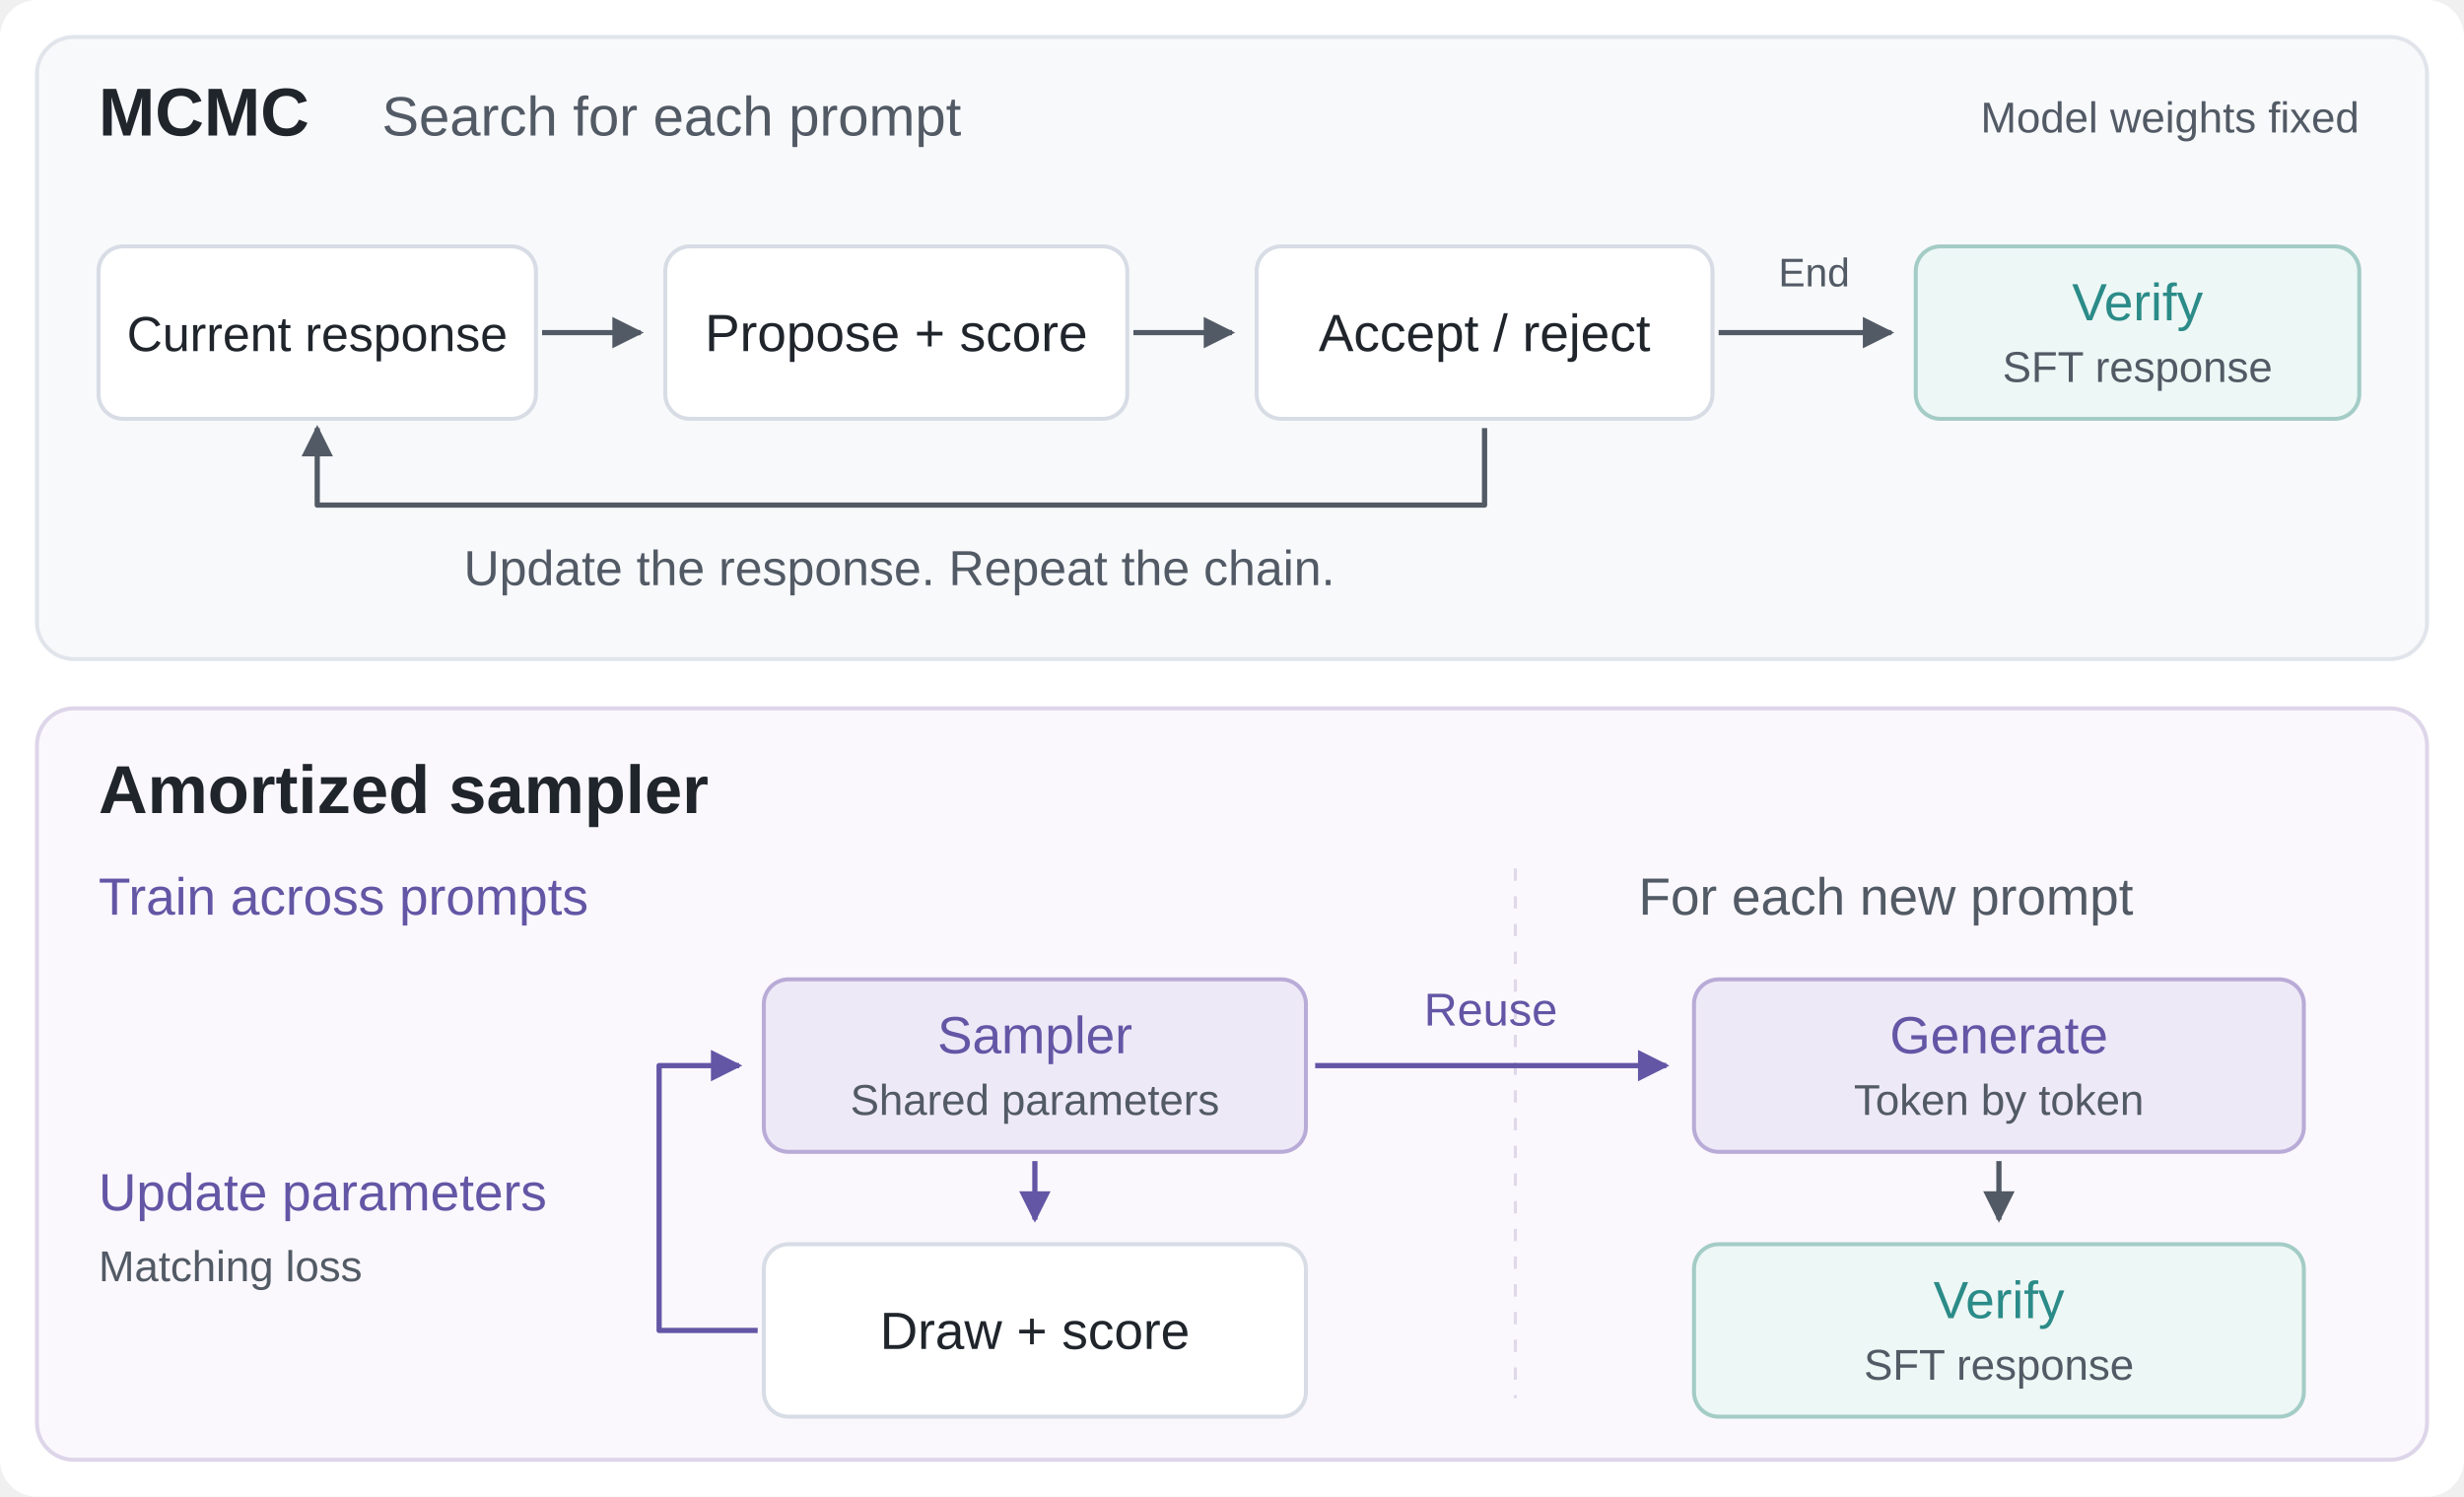
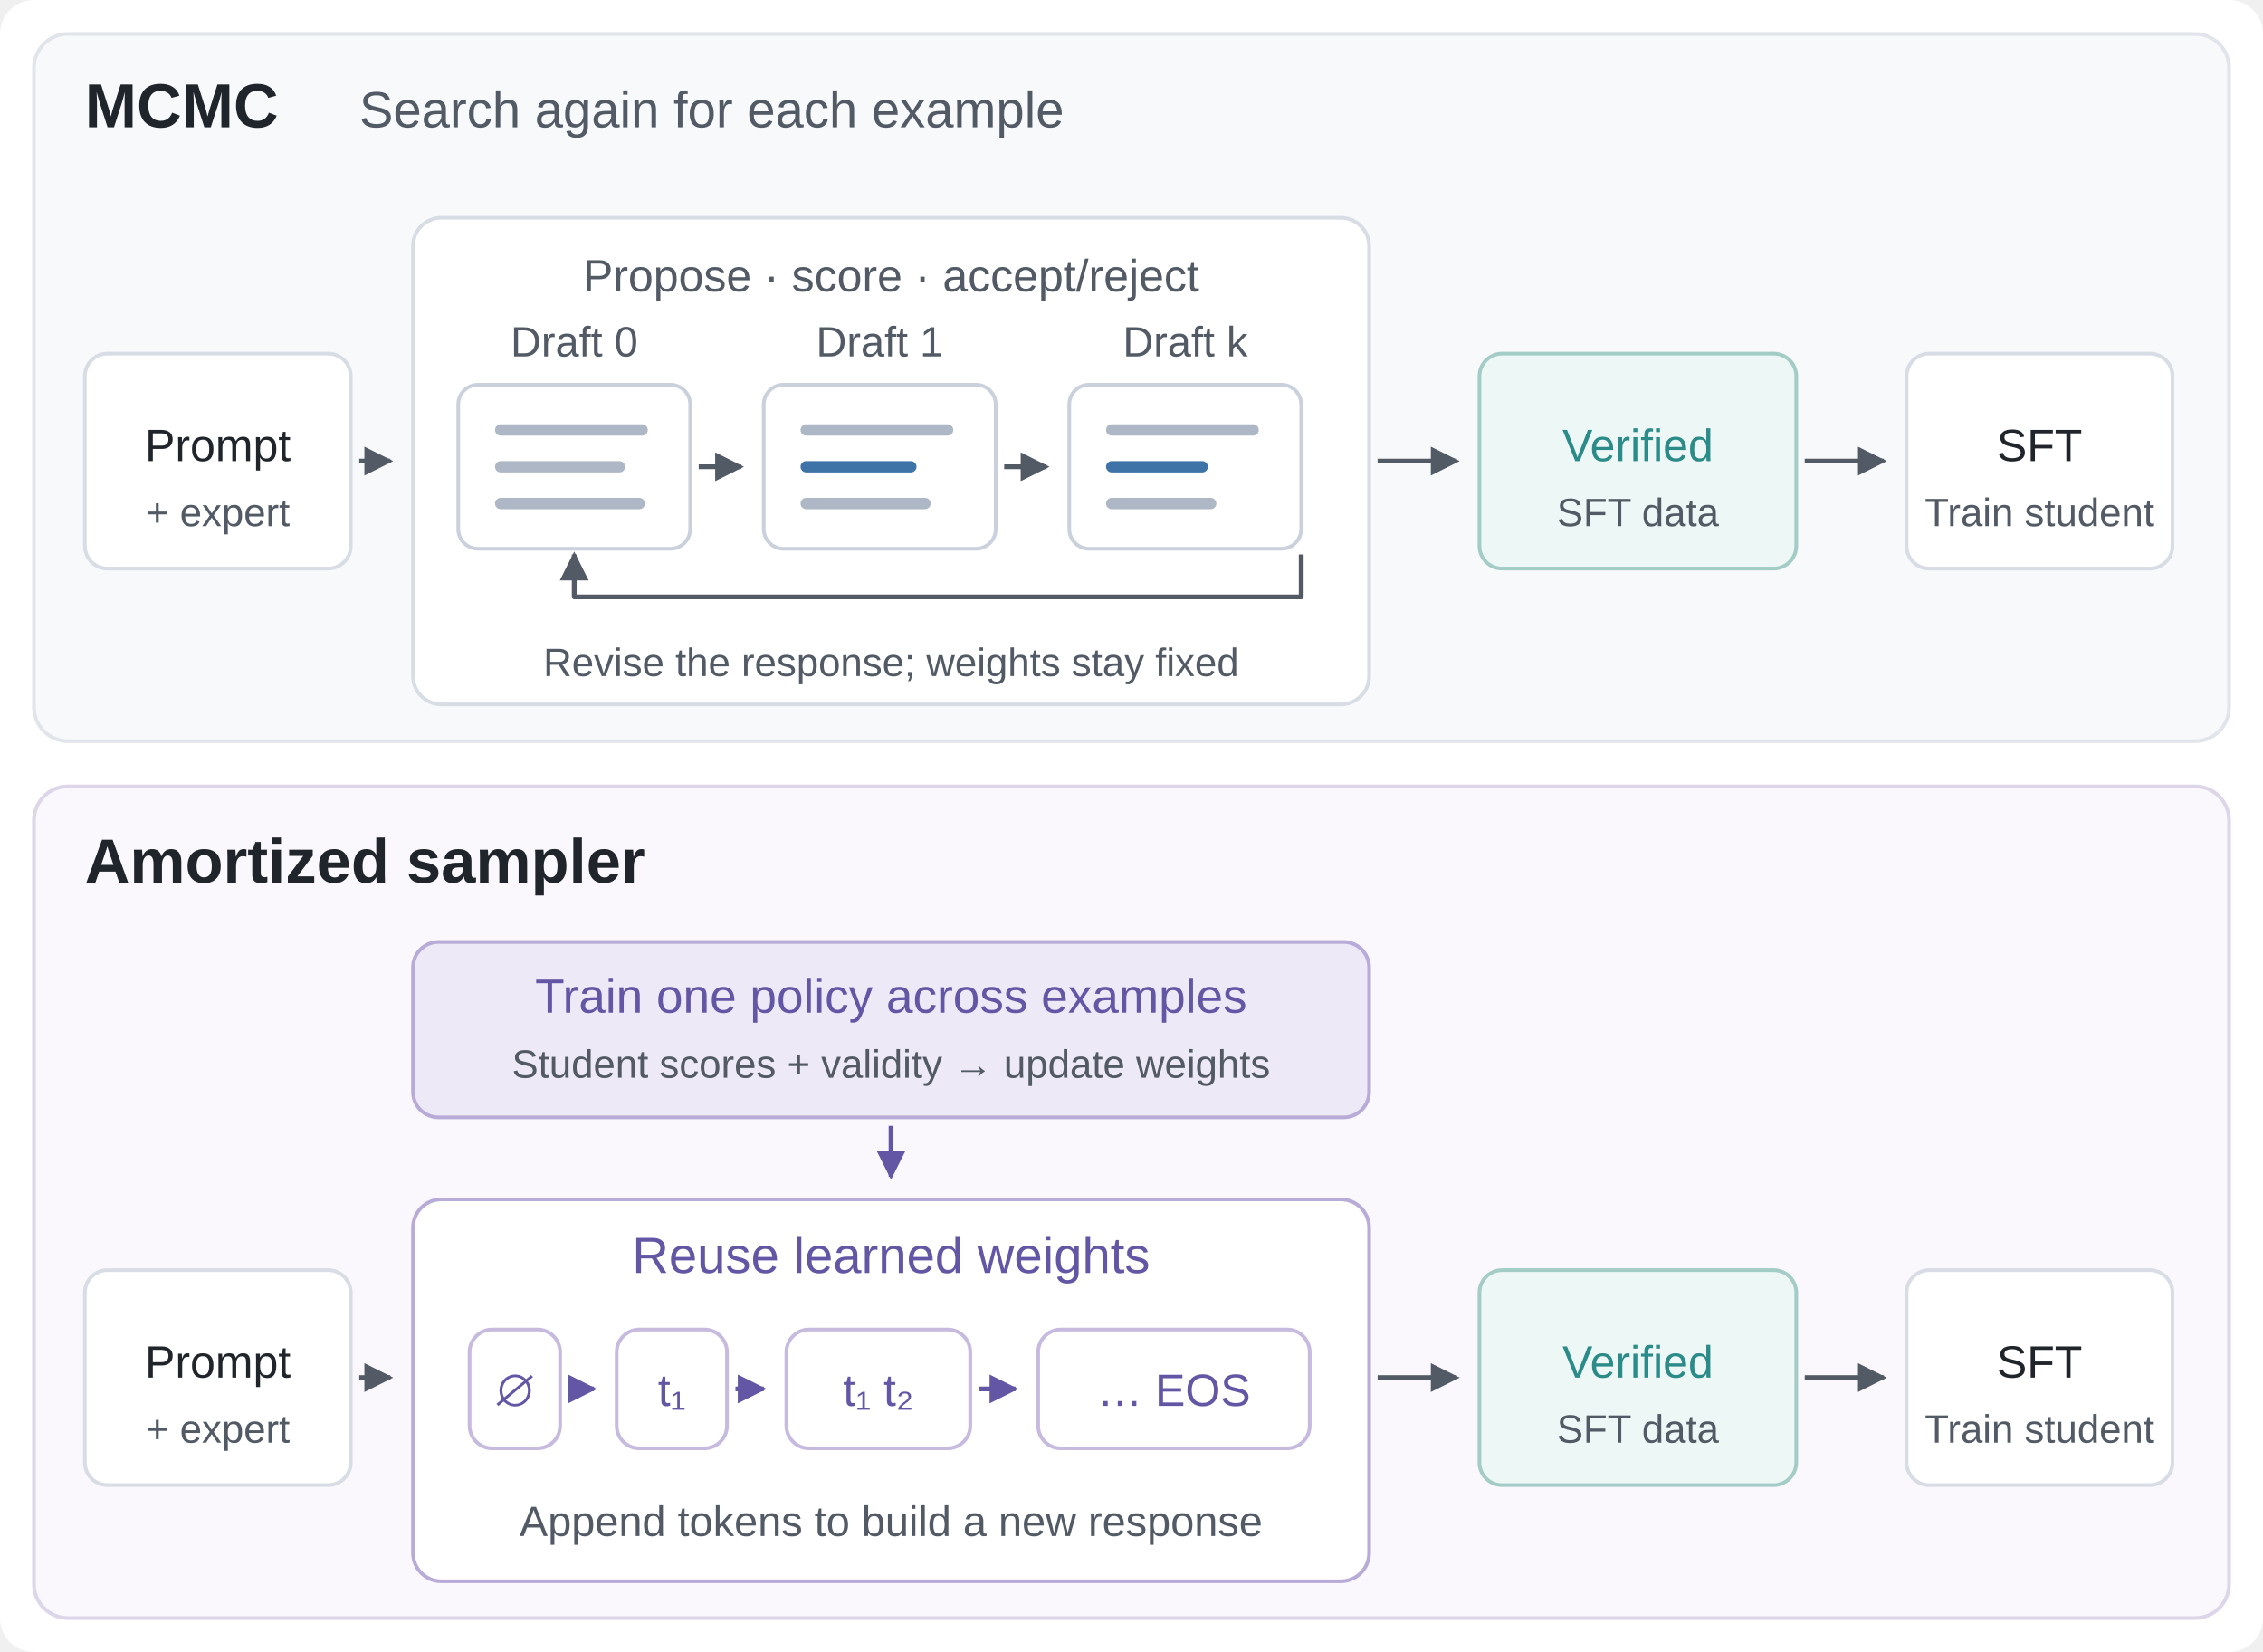
- <svg xmlns="http://www.w3.org/2000/svg" width="800" height="486" viewBox="0 0 800 486" role="img" aria-labelledby="title desc">
+ <svg xmlns="http://www.w3.org/2000/svg" width="800" height="584" viewBox="0 0 800 584" role="img" aria-labelledby="title desc">
  <defs>
    <marker id="arrow" viewBox="0 0 10 10" refX="9" refY="5" markerWidth="6" markerHeight="6" orient="auto-start-reverse">
      <path d="M0 0L10 5L0 10Z" fill="#525a65" />
    </marker>
    <marker id="purple-arrow" viewBox="0 0 10 10" refX="9" refY="5" markerWidth="6" markerHeight="6" orient="auto">
      <path d="M0 0L10 5L0 10Z" fill="#6356a5" />
    </marker>
  </defs>
-   <rect width="800" height="486" rx="12" fill="#fff" />
+   <rect width="800" height="584" rx="12" fill="#fff" />
  <g font-family="Helvetica Neue, Arial, sans-serif" fill="#20252c">
-     <rect x="12" y="12" width="776" height="202" rx="12" fill="#f8f9fb" stroke="#e1e5eb" stroke-width="1.3" />
-     <text x="32" y="44" font-size="22" fill="#20252c" font-weight="600" text-anchor="start">MCMC</text>
-     <text x="124" y="44" font-size="18" fill="#525a65" font-weight="400" text-anchor="start">Search for each prompt</text>
-     <text x="766" y="43" font-size="14" fill="#525a65" font-weight="400" text-anchor="end">Model weights fixed</text>
-     <rect x="32" y="80" width="142" height="56" rx="8" fill="#fff" stroke="#d7dce5" stroke-width="1.3" />
-     <text x="103.0" y="114.0" font-size="16" fill="#20252c" font-weight="500" text-anchor="middle">Current response</text>
-     <rect x="216" y="80" width="150" height="56" rx="8" fill="#fff" stroke="#d7dce5" stroke-width="1.3" />
-     <text x="291.0" y="114.0" font-size="17" fill="#20252c" font-weight="500" text-anchor="middle">Propose + score</text>
-     <rect x="408" y="80" width="148" height="56" rx="8" fill="#fff" stroke="#d7dce5" stroke-width="1.3" />
-     <text x="482.0" y="114.0" font-size="17" fill="#20252c" font-weight="500" text-anchor="middle">Accept / reject</text>
-     <rect x="622" y="80" width="144" height="56" rx="8" fill="#edf7f5" stroke="#a4ccc6" stroke-width="1.3" />
-     <text x="694.0" y="104" font-size="17" fill="#2b8b88" font-weight="500" text-anchor="middle">Verify</text>
-     <text x="694.0" y="124" font-size="14" fill="#525a65" font-weight="400" text-anchor="middle">SFT response</text>
-     <path d="M176 108H208" fill="none" stroke="#525a65" stroke-width="1.7" stroke-linejoin="round" marker-end="url(#arrow)" />
-     <path d="M368 108H400" fill="none" stroke="#525a65" stroke-width="1.7" stroke-linejoin="round" marker-end="url(#arrow)" />
-     <path d="M558 108H614" fill="none" stroke="#525a65" stroke-width="1.7" stroke-linejoin="round" marker-end="url(#arrow)" />
-     <path d="M482 139V164H103V139" fill="none" stroke="#525a65" stroke-width="1.7" stroke-linejoin="round" marker-end="url(#arrow)" />
-     <text x="292" y="190" font-size="16" fill="#525a65" font-weight="400" text-anchor="middle">Update the response. Repeat the chain.</text>
-     <text x="589" y="93" font-size="13" fill="#525a65" font-weight="400" text-anchor="middle">End</text>
-     <rect x="12" y="230" width="776" height="244" rx="12" fill="#faf8fd" stroke="#ddd5e9" stroke-width="1.3" />
-     <text x="32" y="264" font-size="22" fill="#20252c" font-weight="600" text-anchor="start">Amortized sampler</text>
-     <path d="M492 282L492 454" fill="none" stroke="#ded8e9" stroke-dasharray="4 5" />
-     <text x="32" y="297" font-size="17" fill="#6356a5" font-weight="500" text-anchor="start">Train across prompts</text>
-     <text x="532" y="297" font-size="17" fill="#525a65" font-weight="500" text-anchor="start">For each new prompt</text>
-     <rect x="248" y="318" width="176" height="56" rx="8" fill="#eee9f7" stroke="#b9abd7" stroke-width="1.3" />
-     <text x="336.0" y="342" font-size="17" fill="#6356a5" font-weight="500" text-anchor="middle">Sampler</text>
-     <text x="336.0" y="362" font-size="14" fill="#525a65" font-weight="400" text-anchor="middle">Shared parameters</text>
-     <rect x="248" y="404" width="176" height="56" rx="8" fill="#fff" stroke="#d7dce5" stroke-width="1.3" />
-     <text x="336.0" y="438.0" font-size="17" fill="#20252c" font-weight="500" text-anchor="middle">Draw + score</text>
-     <path d="M336 377V396" fill="none" stroke="#6356a5" stroke-width="1.7" stroke-linejoin="round" marker-end="url(#purple-arrow)" />
-     <path d="M246 432H214V346H240" fill="none" stroke="#6356a5" stroke-width="1.7" stroke-linejoin="round" marker-end="url(#purple-arrow)" />
-     <text x="32" y="393" font-size="17" fill="#6356a5" font-weight="500" text-anchor="start">Update parameters</text>
-     <text x="32" y="416" font-size="14" fill="#525a65" font-weight="400" text-anchor="start">Matching loss</text>
-     <path d="M427 346H541" fill="none" stroke="#6356a5" stroke-width="1.7" stroke-linejoin="round" marker-end="url(#purple-arrow)" />
-     <text x="484" y="333" font-size="15" fill="#6356a5" font-weight="400" text-anchor="middle">Reuse</text>
-     <rect x="550" y="318" width="198" height="56" rx="8" fill="#eee9f7" stroke="#b9abd7" stroke-width="1.3" />
-     <text x="649.0" y="342" font-size="17" fill="#6356a5" font-weight="500" text-anchor="middle">Generate</text>
-     <text x="649.0" y="362" font-size="14" fill="#525a65" font-weight="400" text-anchor="middle">Token by token</text>
-     <path d="M649 377V396" fill="none" stroke="#525a65" stroke-width="1.7" stroke-linejoin="round" marker-end="url(#arrow)" />
-     <rect x="550" y="404" width="198" height="56" rx="8" fill="#edf7f5" stroke="#a4ccc6" stroke-width="1.3" />
-     <text x="649.0" y="428" font-size="17" fill="#2b8b88" font-weight="500" text-anchor="middle">Verify</text>
-     <text x="649.0" y="448" font-size="14" fill="#525a65" font-weight="400" text-anchor="middle">SFT response</text>
+     <rect x="12" y="12" width="776" height="250" rx="12" fill="#f8f9fb" stroke="#e1e5eb" stroke-width="1.3" />
+     <text x="30" y="45" font-size="22" fill="#20252c" font-weight="600" text-anchor="start">MCMC</text>
+     <text x="127" y="45" font-size="18" fill="#525a65" font-weight="400" text-anchor="start">Search again for each example</text>
+     <rect x="30" y="125" width="94" height="76" rx="8" fill="#fff" stroke="#d7dce5" stroke-width="1.3" />
+     <text x="77.0" y="163.0" font-size="16" fill="#20252c" font-weight="500" text-anchor="middle">Prompt</text>
+     <text x="77.0" y="186.0" font-size="14" fill="#525a65" font-weight="400" text-anchor="middle">+ expert</text>
+     <path d="M127 163H138" fill="none" stroke="#525a65" stroke-width="1.7" stroke-linejoin="round" marker-end="url(#arrow)" />
+     <rect x="146" y="77" width="338" height="172" rx="10" fill="#fff" stroke="#d7dce5" stroke-width="1.3" />
+     <text x="315" y="103" font-size="16" fill="#525a65" font-weight="400" text-anchor="middle">Propose · score · accept/reject</text>
+     <rect x="162" y="136" width="82" height="58" rx="7" fill="#fff" stroke="#cad1dc" stroke-width="1.3" />
+     <text x="203" y="126" font-size="15" fill="#525a65" font-weight="400" text-anchor="middle">Draft 0</text>
+     <path d="M177 152h50" stroke="#aeb7c5" stroke-width="4" stroke-linecap="round" />
+     <path d="M177 165h42" stroke="#aeb7c5" stroke-width="4" stroke-linecap="round" />
+     <path d="M177 178h49" stroke="#aeb7c5" stroke-width="4" stroke-linecap="round" />
+     <path d="M247 165H262" fill="none" stroke="#525a65" stroke-width="1.7" stroke-linejoin="round" marker-end="url(#arrow)" />
+     <rect x="270" y="136" width="82" height="58" rx="7" fill="#fff" stroke="#cad1dc" stroke-width="1.3" />
+     <text x="311" y="126" font-size="15" fill="#525a65" font-weight="400" text-anchor="middle">Draft 1</text>
+     <path d="M285 152h50" stroke="#aeb7c5" stroke-width="4" stroke-linecap="round" />
+     <path d="M285 165h37" stroke="#3e73a8" stroke-width="4" stroke-linecap="round" />
+     <path d="M285 178h42" stroke="#aeb7c5" stroke-width="4" stroke-linecap="round" />
+     <path d="M355 165H370" fill="none" stroke="#525a65" stroke-width="1.7" stroke-linejoin="round" marker-end="url(#arrow)" />
+     <rect x="378" y="136" width="82" height="58" rx="7" fill="#fff" stroke="#cad1dc" stroke-width="1.3" />
+     <text x="419" y="126" font-size="15" fill="#525a65" font-weight="400" text-anchor="middle">Draft k</text>
+     <path d="M393 152h50" stroke="#aeb7c5" stroke-width="4" stroke-linecap="round" />
+     <path d="M393 165h32" stroke="#3e73a8" stroke-width="4" stroke-linecap="round" />
+     <path d="M393 178h35" stroke="#aeb7c5" stroke-width="4" stroke-linecap="round" />
+     <path d="M460 196V211H203V196" fill="none" stroke="#525a65" stroke-width="1.7" stroke-linejoin="round" marker-end="url(#arrow)" />
+     <text x="315" y="239" font-size="14" fill="#525a65" font-weight="400" text-anchor="middle">Revise the response; weights stay fixed</text>
+     <path d="M487 163H515" fill="none" stroke="#525a65" stroke-width="1.7" stroke-linejoin="round" marker-end="url(#arrow)" />
+     <rect x="523" y="125" width="112" height="76" rx="8" fill="#edf7f5" stroke="#a4ccc6" stroke-width="1.3" />
+     <text x="579.0" y="163.0" font-size="16" fill="#2b8b88" font-weight="500" text-anchor="middle">Verified</text>
+     <text x="579.0" y="186.0" font-size="14" fill="#525a65" font-weight="400" text-anchor="middle">SFT data</text>
+     <path d="M638 163H666" fill="none" stroke="#525a65" stroke-width="1.7" stroke-linejoin="round" marker-end="url(#arrow)" />
+     <rect x="674" y="125" width="94" height="76" rx="8" fill="#fff" stroke="#d7dce5" stroke-width="1.3" />
+     <text x="721.0" y="163.0" font-size="16" fill="#20252c" font-weight="500" text-anchor="middle">SFT</text>
+     <text x="721.0" y="186.0" font-size="14" fill="#525a65" font-weight="400" text-anchor="middle">Train student</text>
+     <rect x="12" y="278" width="776" height="294" rx="12" fill="#faf8fd" stroke="#ddd5e9" stroke-width="1.3" />
+     <text x="30" y="312" font-size="22" fill="#20252c" font-weight="600" text-anchor="start">Amortized sampler</text>
+     <rect x="146" y="333" width="338" height="62" rx="9" fill="#eee9f7" stroke="#b9abd7" stroke-width="1.3" />
+     <text x="315" y="358" font-size="17" fill="#6356a5" font-weight="500" text-anchor="middle">Train one policy across examples</text>
+     <text x="315" y="381" font-size="14" fill="#525a65" font-weight="400" text-anchor="middle">Student scores + validity → update weights</text>
+     <path d="M315 398V416" fill="none" stroke="#6356a5" stroke-width="1.7" stroke-linejoin="round" marker-end="url(#purple-arrow)" />
+     <rect x="30" y="449" width="94" height="76" rx="8" fill="#fff" stroke="#d7dce5" stroke-width="1.3" />
+     <text x="77.0" y="487.0" font-size="16" fill="#20252c" font-weight="500" text-anchor="middle">Prompt</text>
+     <text x="77.0" y="510.0" font-size="14" fill="#525a65" font-weight="400" text-anchor="middle">+ expert</text>
+     <path d="M127 487H138" fill="none" stroke="#525a65" stroke-width="1.7" stroke-linejoin="round" marker-end="url(#arrow)" />
+     <rect x="146" y="424" width="338" height="135" rx="10" fill="#fff" stroke="#b9abd7" stroke-width="1.3" />
+     <text x="315" y="450" font-size="18" fill="#6356a5" font-weight="500" text-anchor="middle">Reuse learned weights</text>
+     <rect x="166" y="470" width="32" height="42" rx="8" fill="#fff" stroke="#c6badf" stroke-width="1.3" />
+     <text x="182.0" y="497.0" font-size="16" fill="#6356a5" font-weight="500" text-anchor="middle">∅</text>
+     <rect x="218" y="470" width="39" height="42" rx="8" fill="#fff" stroke="#c6badf" stroke-width="1.3" />
+     <text x="237.5" y="497.0" font-size="16" fill="#6356a5" font-weight="500" text-anchor="middle">t₁</text>
+     <rect x="278" y="470" width="65" height="42" rx="8" fill="#fff" stroke="#c6badf" stroke-width="1.3" />
+     <text x="310.5" y="497.0" font-size="16" fill="#6356a5" font-weight="500" text-anchor="middle">t₁ t₂</text>
+     <rect x="367" y="470" width="96" height="42" rx="8" fill="#fff" stroke="#c6badf" stroke-width="1.3" />
+     <text x="415.0" y="497.0" font-size="16" fill="#6356a5" font-weight="500" text-anchor="middle">… EOS</text>
+     <path d="M201 491H210" fill="none" stroke="#6356a5" stroke-width="1.7" stroke-linejoin="round" marker-end="url(#purple-arrow)" />
+     <path d="M260 491H270" fill="none" stroke="#6356a5" stroke-width="1.7" stroke-linejoin="round" marker-end="url(#purple-arrow)" />
+     <path d="M346 491H359" fill="none" stroke="#6356a5" stroke-width="1.7" stroke-linejoin="round" marker-end="url(#purple-arrow)" />
+     <text x="315" y="543" font-size="15" fill="#525a65" font-weight="400" text-anchor="middle">Append tokens to build a new response</text>
+     <path d="M487 487H515" fill="none" stroke="#525a65" stroke-width="1.7" stroke-linejoin="round" marker-end="url(#arrow)" />
+     <rect x="523" y="449" width="112" height="76" rx="8" fill="#edf7f5" stroke="#a4ccc6" stroke-width="1.3" />
+     <text x="579.0" y="487.0" font-size="16" fill="#2b8b88" font-weight="500" text-anchor="middle">Verified</text>
+     <text x="579.0" y="510.0" font-size="14" fill="#525a65" font-weight="400" text-anchor="middle">SFT data</text>
+     <path d="M638 487H666" fill="none" stroke="#525a65" stroke-width="1.7" stroke-linejoin="round" marker-end="url(#arrow)" />
+     <rect x="674" y="449" width="94" height="76" rx="8" fill="#fff" stroke="#d7dce5" stroke-width="1.3" />
+     <text x="721.0" y="487.0" font-size="16" fill="#20252c" font-weight="500" text-anchor="middle">SFT</text>
+     <text x="721.0" y="510.0" font-size="14" fill="#525a65" font-weight="400" text-anchor="middle">Train student</text>
  </g>
</svg>
